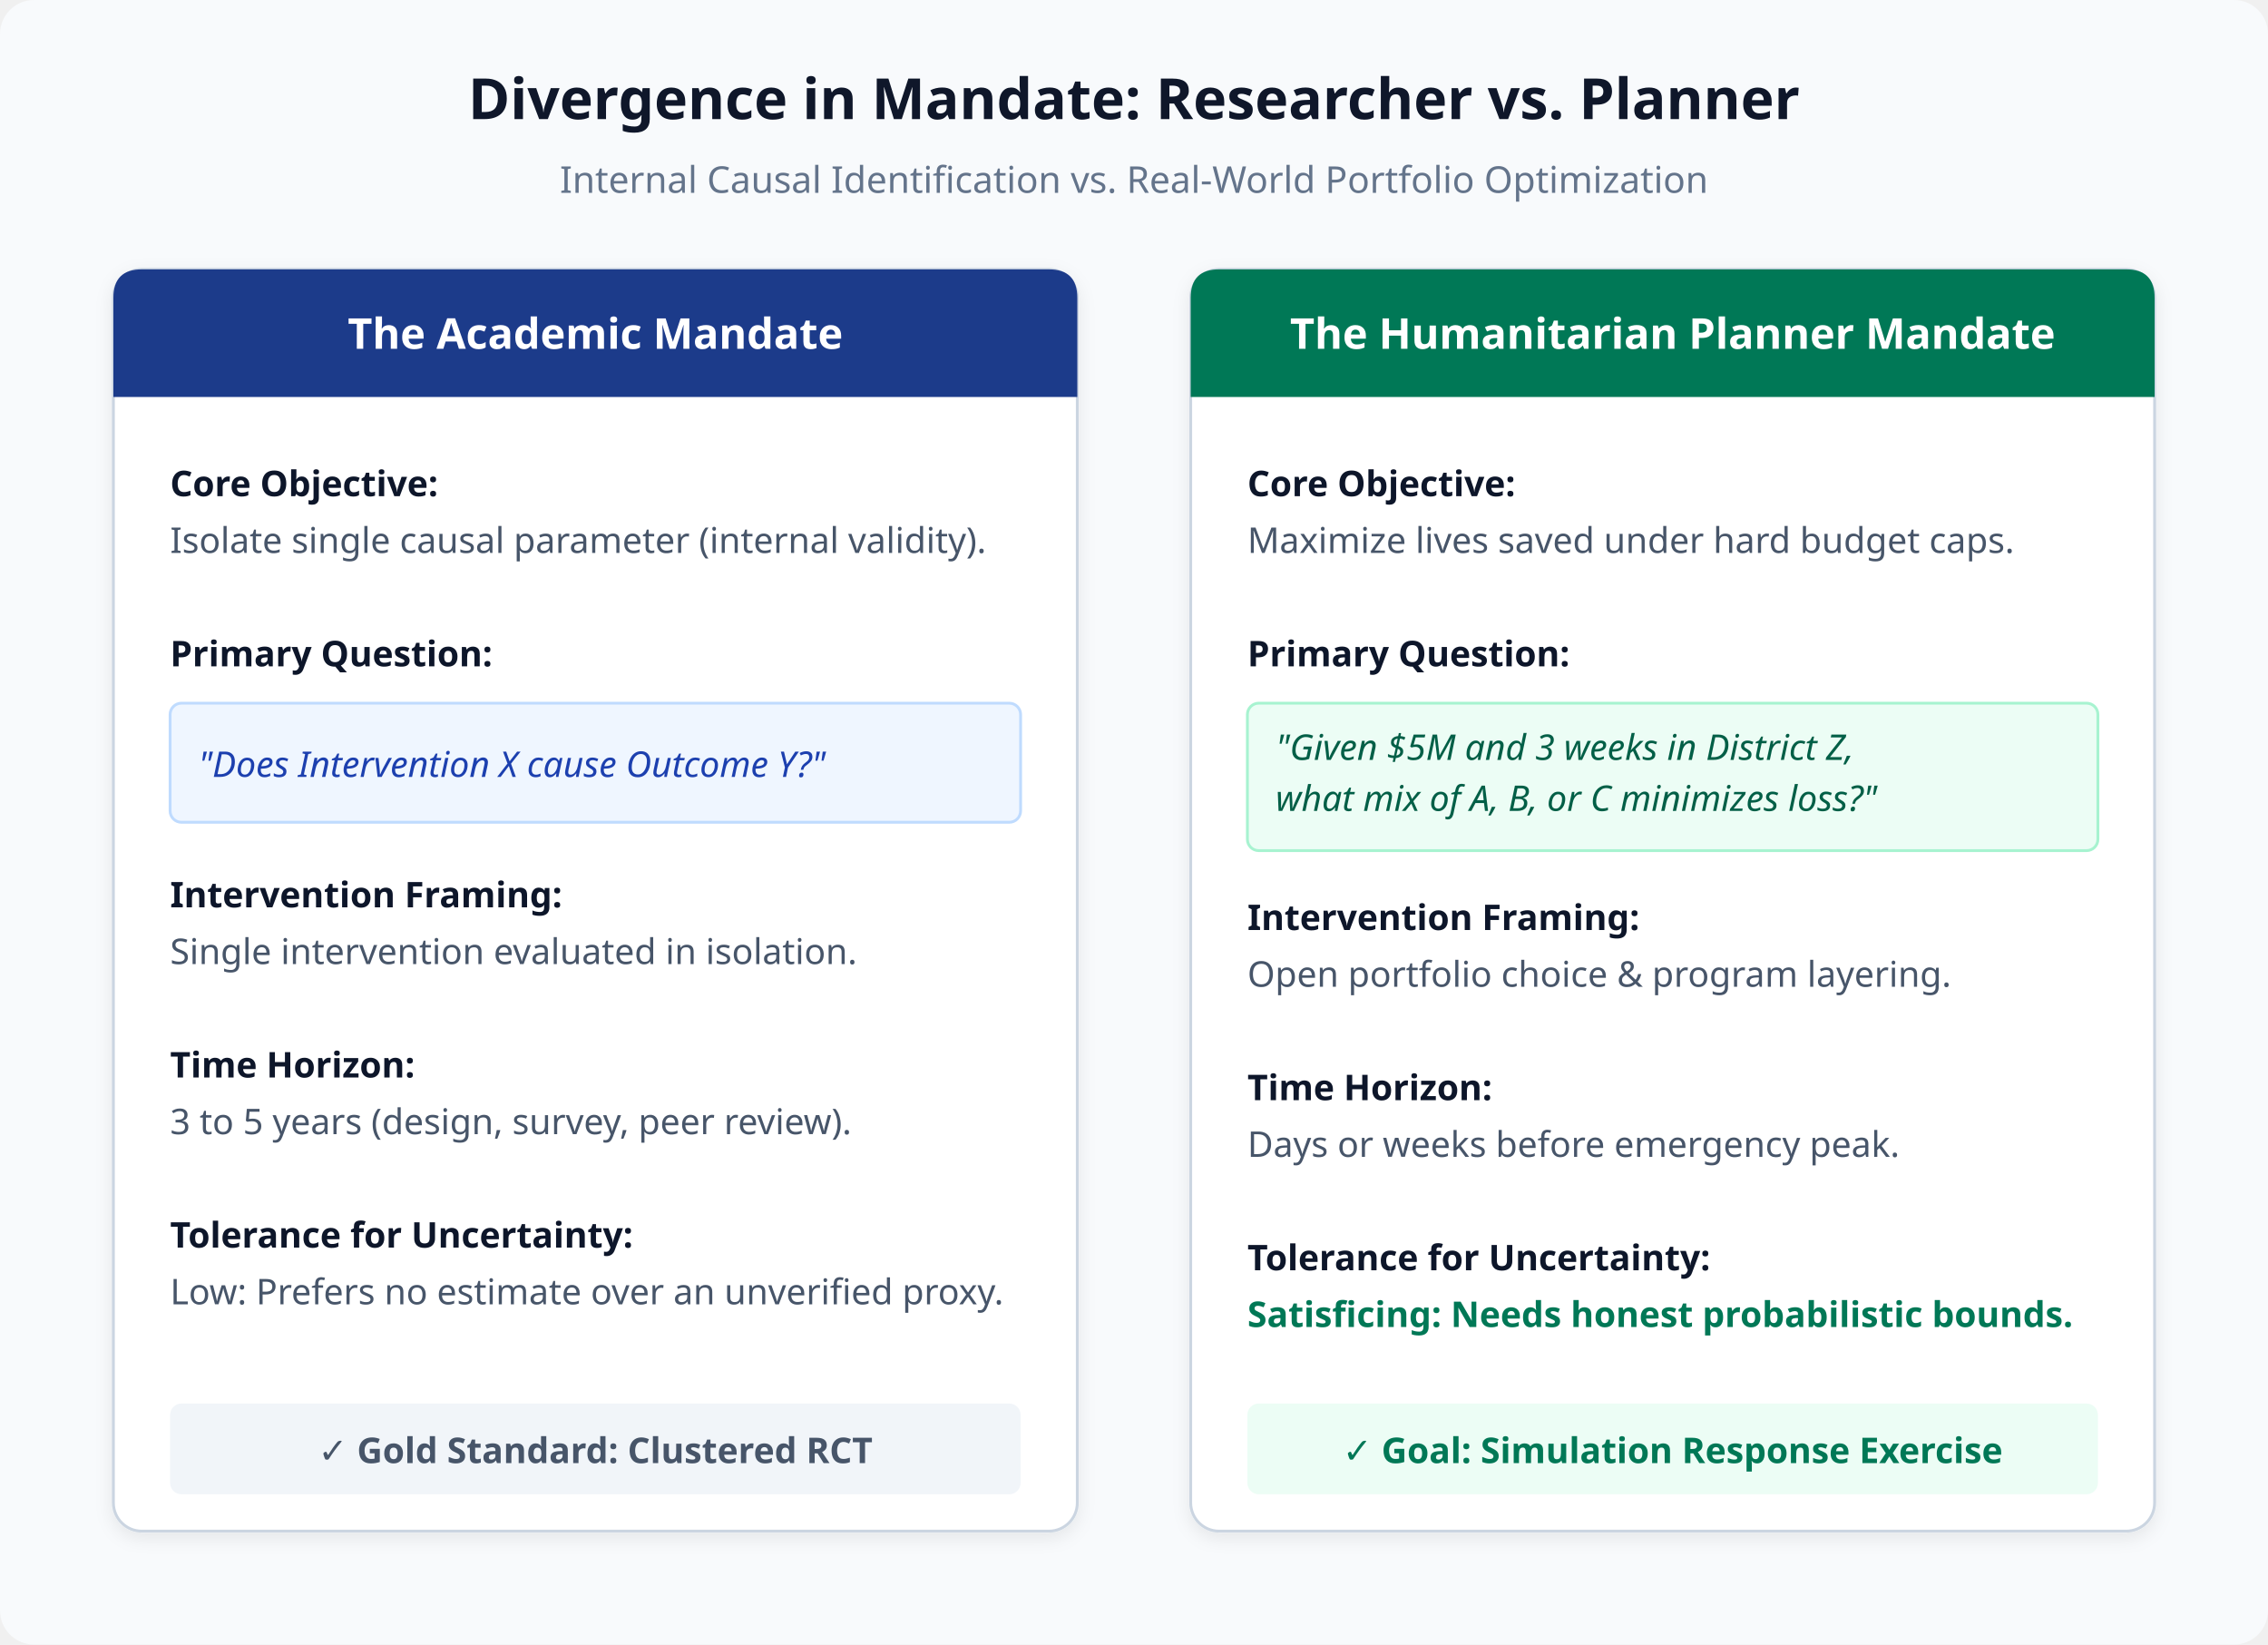
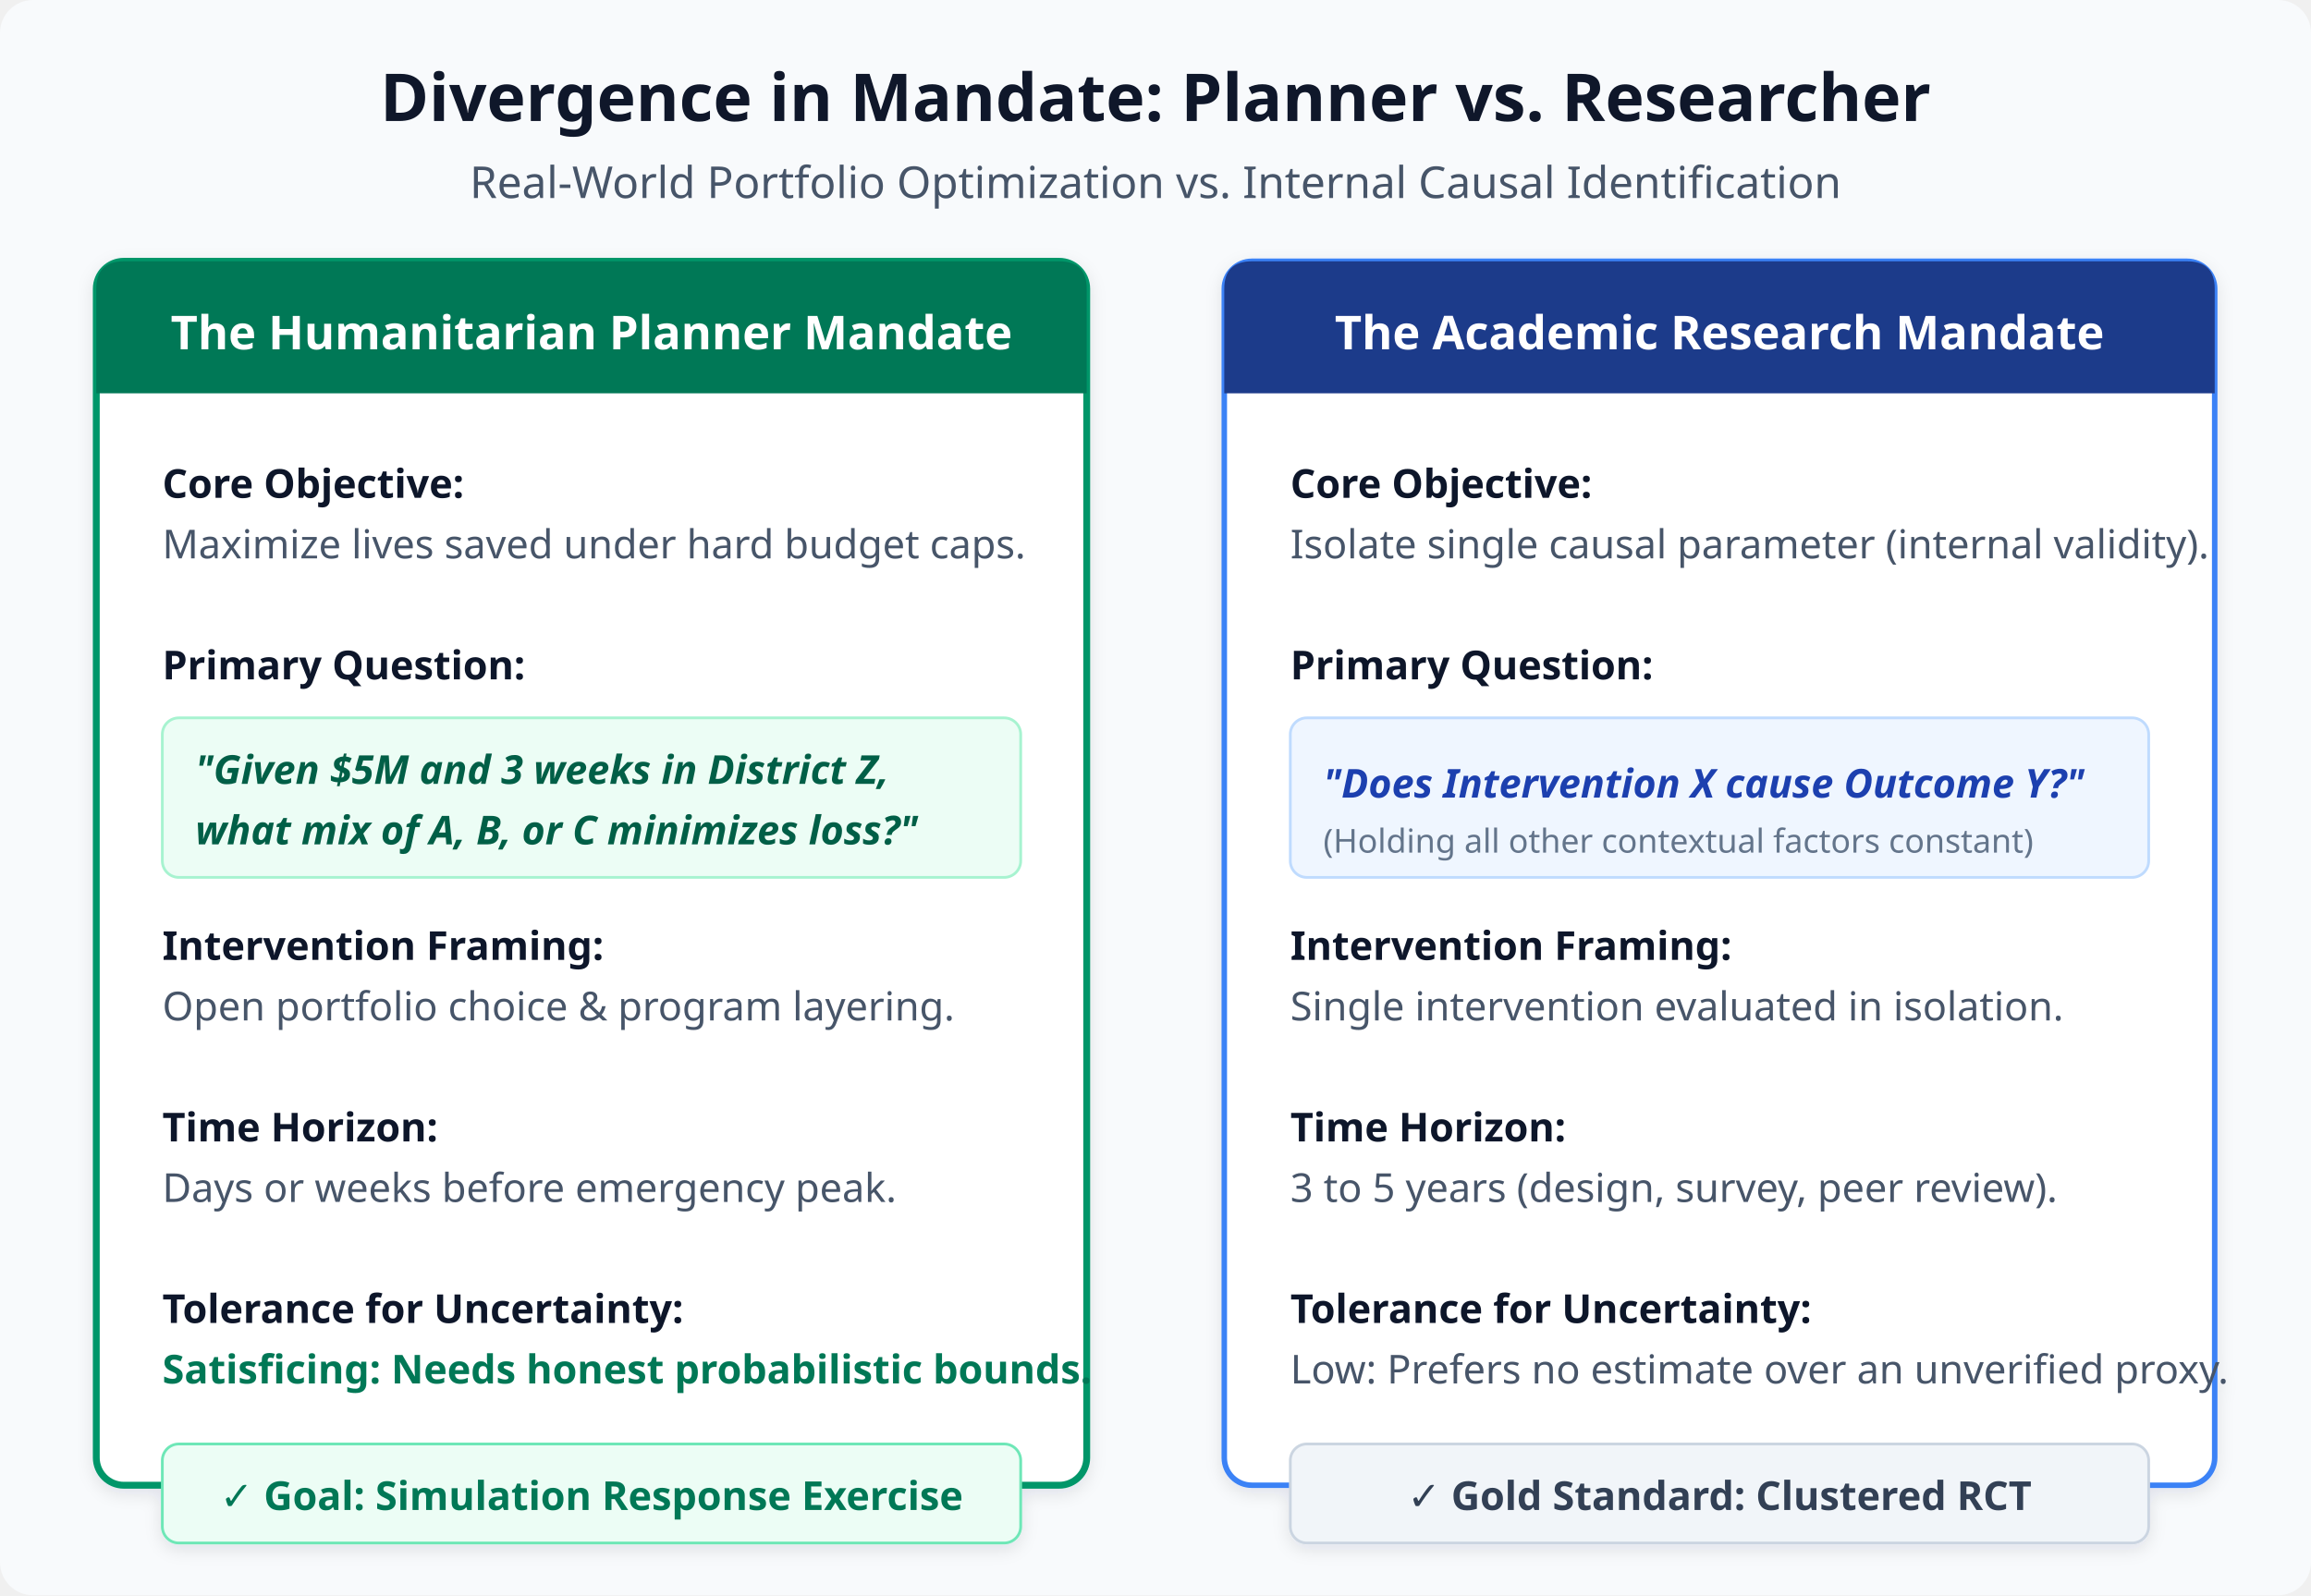
- <svg xmlns="http://www.w3.org/2000/svg" viewBox="0 0 800 580" width="100%" height="100%">
+ <svg xmlns="http://www.w3.org/2000/svg" viewBox="0 0 840 580" width="100%" height="100%">
  <defs>
    <filter id="shadow" x="-5%" y="-5%" width="110%" height="115%" filterUnits="userSpaceOnUse">
-       <feDropShadow dx="0" dy="2" stdDeviation="3" flood-color="#0f172a" flood-opacity="0.08" />
+       <feDropShadow dx="0" dy="2" stdDeviation="3" flood-color="#0f172a" flood-opacity="0.10" />
    </filter>
    <filter id="glow-red" x="-10%" y="-10%" width="120%" height="120%">
-       <feDropShadow dx="0" dy="0" stdDeviation="4" flood-color="#ef4444" flood-opacity="0.3" />
+       <feDropShadow dx="0" dy="0" stdDeviation="4" flood-color="#ef4444" flood-opacity="0.35" />
    </filter>
    <marker id="arrow" viewBox="0 0 10 10" refX="6" refY="5" markerWidth="6" markerHeight="6" orient="auto-start-reverse">
      <path d="M 0 1.5 L 8 5 L 0 8.5 z" fill="#475569" />
    </marker>
    <marker id="arrow-blue" viewBox="0 0 10 10" refX="6" refY="5" markerWidth="6" markerHeight="6" orient="auto-start-reverse">
      <path d="M 0 1.5 L 8 5 L 0 8.5 z" fill="#2563eb" />
    </marker>
    <marker id="arrow-red" viewBox="0 0 10 10" refX="6" refY="5" markerWidth="6" markerHeight="6" orient="auto-start-reverse">
      <path d="M 0 1.5 L 8 5 L 0 8.5 z" fill="#dc2626" />
    </marker>
    <marker id="arrow-emerald" viewBox="0 0 10 10" refX="6" refY="5" markerWidth="6" markerHeight="6" orient="auto-start-reverse">
      <path d="M 0 1.5 L 8 5 L 0 8.5 z" fill="#059669" />
    </marker>
  </defs>
-   <rect width="800" height="580" fill="#f8fafc" rx="12" />
-   <text x="400" y="42" font-family="Segoe UI, sans-serif" font-size="20" font-weight="bold" fill="#0f172a" text-anchor="middle">Divergence in Mandate: Researcher vs. Planner</text>
-   <text x="400" y="68" font-family="Segoe UI, sans-serif" font-size="13" fill="#64748b" text-anchor="middle">Internal Causal Identification vs. Real-World Portfolio Optimization</text>
-   <g transform="translate(40, 95)" filter="url(#shadow)">
-     <rect width="340" height="445" fill="#ffffff" stroke="#cbd5e1" rx="10" />
-     <path d="M 0 10 Q 0 0 10 0 L 330 0 Q 340 0 340 10 L 340 45 L 0 45 Z" fill="#1e3a8a" />
-     <text x="170" y="28" font-family="Segoe UI, sans-serif" font-size="15" font-weight="bold" fill="#ffffff" text-anchor="middle">The Academic Mandate</text>
-     <g transform="translate(20, 65)" font-family="Segoe UI, sans-serif" font-size="12.5" fill="#334155">
-       <text y="15" font-weight="bold" fill="#0f172a">Core Objective:</text>
-       <text y="35" fill="#475569">Isolate single causal parameter (internal validity).</text>
-       <text y="75" font-weight="bold" fill="#0f172a">Primary Question:</text>
-       <rect y="88" width="300" height="42" fill="#eff6ff" stroke="#bfdbfe" rx="4" />
-       <text x="10" y="114" font-style="italic" fill="#1e40af">"Does Intervention X cause Outcome Y?"</text>
-       <text y="160" font-weight="bold" fill="#0f172a">Intervention Framing:</text>
-       <text y="180" fill="#475569">Single intervention evaluated in isolation.</text>
-       <text y="220" font-weight="bold" fill="#0f172a">Time Horizon:</text>
-       <text y="240" fill="#475569">3 to 5 years (design, survey, peer review).</text>
-       <text y="280" font-weight="bold" fill="#0f172a">Tolerance for Uncertainty:</text>
-       <text y="300" fill="#475569">Low: Prefers no estimate over an unverified proxy.</text>
-       <rect y="335" width="300" height="32" fill="#f1f5f9" rx="4" />
-       <text x="150" y="356" font-weight="bold" fill="#475569" text-anchor="middle">✓ Gold Standard: Clustered RCT</text>
+   <rect width="840" height="580" fill="#f8fafc" rx="12" />
+   <text x="420" y="44" font-family="Segoe UI, sans-serif" font-size="24" font-weight="bold" fill="#0f172a" text-anchor="middle">Divergence in Mandate: Planner vs. Researcher</text>
+   <text x="420" y="72" font-family="Segoe UI, sans-serif" font-size="16" fill="#475569" text-anchor="middle">Real-World Portfolio Optimization vs. Internal Causal Identification</text>
+   <g transform="translate(35, 95)" filter="url(#shadow)">
+     <rect width="360" height="445" fill="#ffffff" stroke="#059669" stroke-width="2.5" rx="10" />
+     <path d="M 0 10 Q 0 0 10 0 L 350 0 Q 360 0 360 10 L 360 48 L 0 48 Z" fill="#047857" />
+     <text x="180" y="32" font-family="Segoe UI, sans-serif" font-size="17" font-weight="bold" fill="#ffffff" text-anchor="middle">The Humanitarian Planner Mandate</text>
+     <g transform="translate(24, 70)" font-family="Segoe UI, sans-serif" font-size="14.5" fill="#334155">
+       <text y="16" font-weight="bold" fill="#0f172a">Core Objective:</text>
+       <text y="38" fill="#475569">Maximize lives saved under hard budget caps.</text>
+       <text y="82" font-weight="bold" fill="#0f172a">Primary Question:</text>
+       <rect y="96" width="312" height="58" fill="#ecfdf5" stroke="#a7f3d0" rx="6" />
+       <text x="12" y="120" font-style="italic" font-weight="bold" fill="#065f46">"Given $5M and 3 weeks in District Z,</text>
+       <text x="12" y="142" font-style="italic" font-weight="bold" fill="#065f46">what mix of A, B, or C minimizes loss?"</text>
+       <text y="184" font-weight="bold" fill="#0f172a">Intervention Framing:</text>
+       <text y="206" fill="#475569">Open portfolio choice &amp; program layering.</text>
+       <text y="250" font-weight="bold" fill="#0f172a">Time Horizon:</text>
+       <text y="272" fill="#475569">Days or weeks before emergency peak.</text>
+       <text y="316" font-weight="bold" fill="#0f172a">Tolerance for Uncertainty:</text>
+       <text y="338" fill="#047857" font-weight="bold">Satisficing: Needs honest probabilistic bounds.</text>
+       <rect y="360" width="312" height="36" fill="#ecfdf5" stroke="#6ee7b7" rx="6" />
+       <text x="156" y="384" font-weight="bold" fill="#047857" text-anchor="middle">✓ Goal: Simulation Response Exercise</text>
    </g>
  </g>
-   <g transform="translate(420, 95)" filter="url(#shadow)">
-     <rect width="340" height="445" fill="#ffffff" stroke="#cbd5e1" rx="10" />
-     <path d="M 0 10 Q 0 0 10 0 L 330 0 Q 340 0 340 10 L 340 45 L 0 45 Z" fill="#047857" />
-     <text x="170" y="28" font-family="Segoe UI, sans-serif" font-size="15" font-weight="bold" fill="#ffffff" text-anchor="middle">The Humanitarian Planner Mandate</text>
-     <g transform="translate(20, 65)" font-family="Segoe UI, sans-serif" font-size="12.5" fill="#334155">
-       <text y="15" font-weight="bold" fill="#0f172a">Core Objective:</text>
-       <text y="35" fill="#475569">Maximize lives saved under hard budget caps.</text>
-       <text y="75" font-weight="bold" fill="#0f172a">Primary Question:</text>
-       <rect y="88" width="300" height="52" fill="#ecfdf5" stroke="#a7f3d0" rx="4" />
-       <text x="10" y="108" font-style="italic" fill="#065f46">"Given $5M and 3 weeks in District Z,</text>
-       <text x="10" y="126" font-style="italic" fill="#065f46">what mix of A, B, or C minimizes loss?"</text>
-       <text y="168" font-weight="bold" fill="#0f172a">Intervention Framing:</text>
-       <text y="188" fill="#475569">Open portfolio choice &amp; program layering.</text>
-       <text y="228" font-weight="bold" fill="#0f172a">Time Horizon:</text>
-       <text y="248" fill="#475569">Days or weeks before emergency peak.</text>
-       <text y="288" font-weight="bold" fill="#0f172a">Tolerance for Uncertainty:</text>
-       <text y="308" fill="#047857" font-weight="bold">Satisficing: Needs honest probabilistic bounds.</text>
-       <rect y="335" width="300" height="32" fill="#ecfdf5" rx="4" />
-       <text x="150" y="356" font-weight="bold" fill="#047857" text-anchor="middle">✓ Goal: Simulation Response Exercise</text>
+   <g transform="translate(445, 95)" filter="url(#shadow)">
+     <rect width="360" height="445" fill="#ffffff" stroke="#3b82f6" stroke-width="2" rx="10" />
+     <path d="M 0 10 Q 0 0 10 0 L 350 0 Q 360 0 360 10 L 360 48 L 0 48 Z" fill="#1e3a8a" />
+     <text x="180" y="32" font-family="Segoe UI, sans-serif" font-size="17" font-weight="bold" fill="#ffffff" text-anchor="middle">The Academic Research Mandate</text>
+     <g transform="translate(24, 70)" font-family="Segoe UI, sans-serif" font-size="14.5" fill="#334155">
+       <text y="16" font-weight="bold" fill="#0f172a">Core Objective:</text>
+       <text y="38" fill="#475569">Isolate single causal parameter (internal validity).</text>
+       <text y="82" font-weight="bold" fill="#0f172a">Primary Question:</text>
+       <rect y="96" width="312" height="58" fill="#eff6ff" stroke="#bfdbfe" rx="6" />
+       <text x="12" y="125" font-style="italic" font-weight="bold" fill="#1e40af">"Does Intervention X cause Outcome Y?"</text>
+       <text x="12" y="145" font-size="12" fill="#64748b">(Holding all other contextual factors constant)</text>
+       <text y="184" font-weight="bold" fill="#0f172a">Intervention Framing:</text>
+       <text y="206" fill="#475569">Single intervention evaluated in isolation.</text>
+       <text y="250" font-weight="bold" fill="#0f172a">Time Horizon:</text>
+       <text y="272" fill="#475569">3 to 5 years (design, survey, peer review).</text>
+       <text y="316" font-weight="bold" fill="#0f172a">Tolerance for Uncertainty:</text>
+       <text y="338" fill="#475569">Low: Prefers no estimate over an unverified proxy.</text>
+       <rect y="360" width="312" height="36" fill="#f1f5f9" stroke="#cbd5e1" rx="6" />
+       <text x="156" y="384" font-weight="bold" fill="#334155" text-anchor="middle">✓ Gold Standard: Clustered RCT</text>
    </g>
  </g>
</svg>
